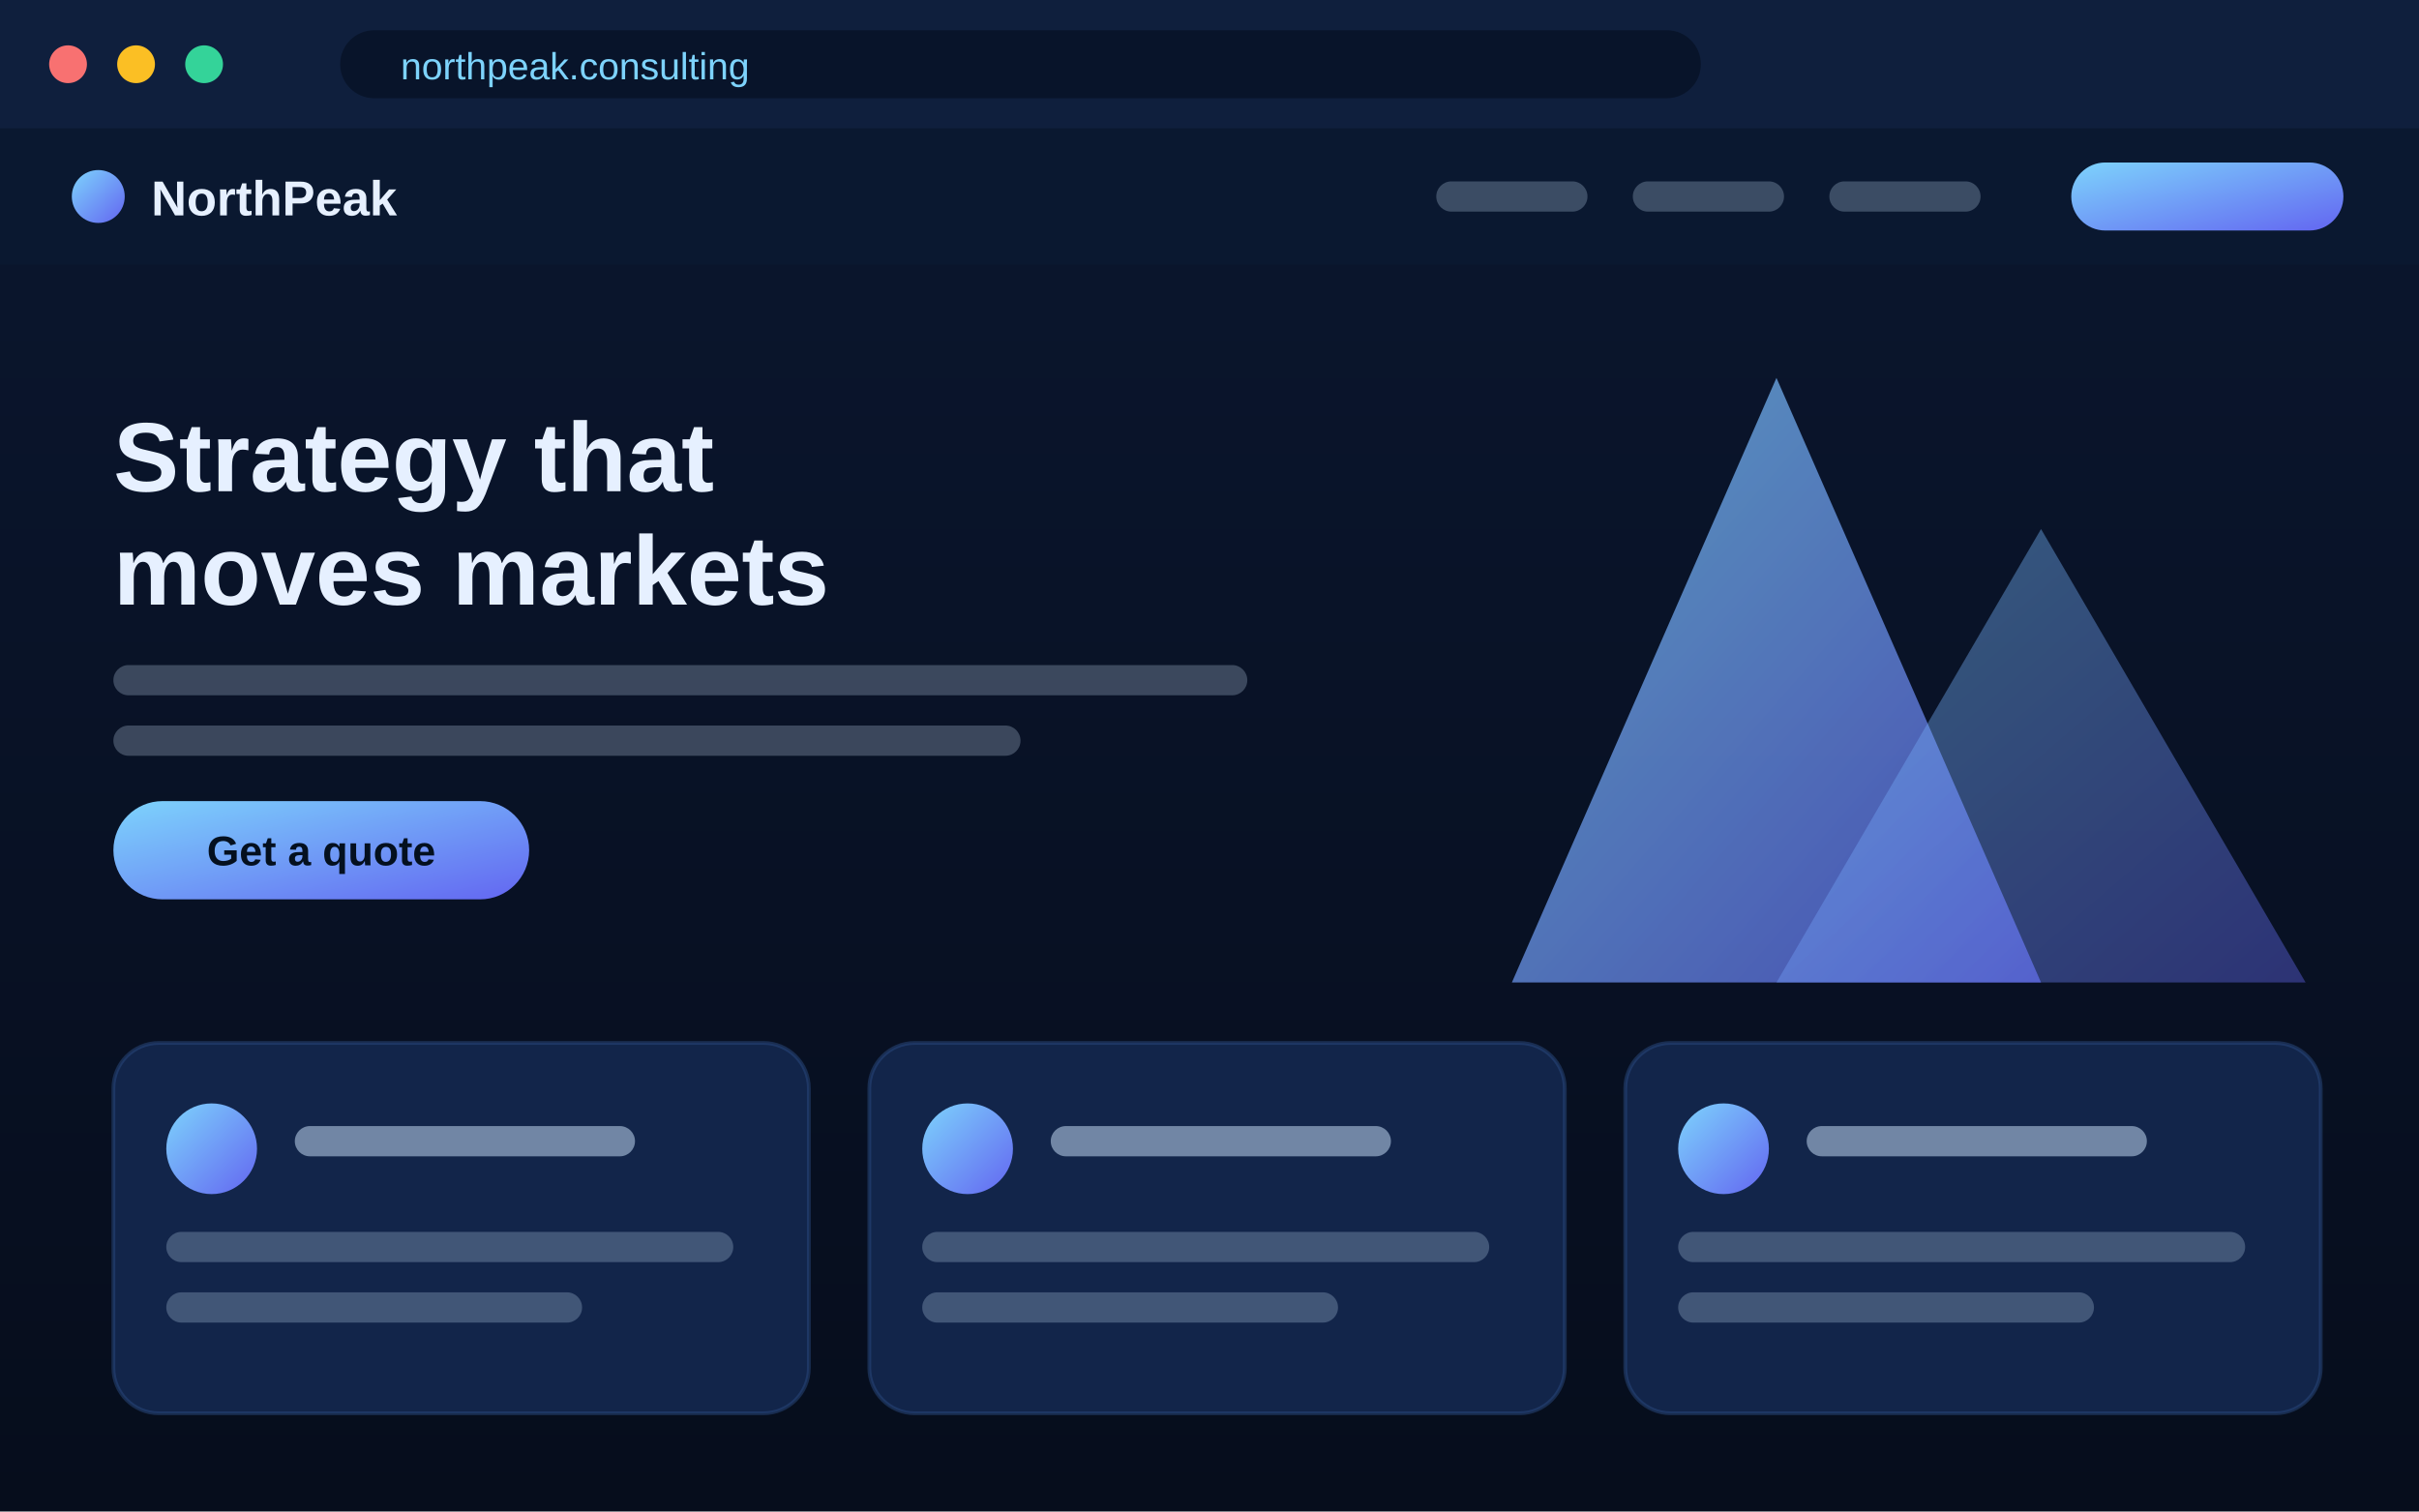
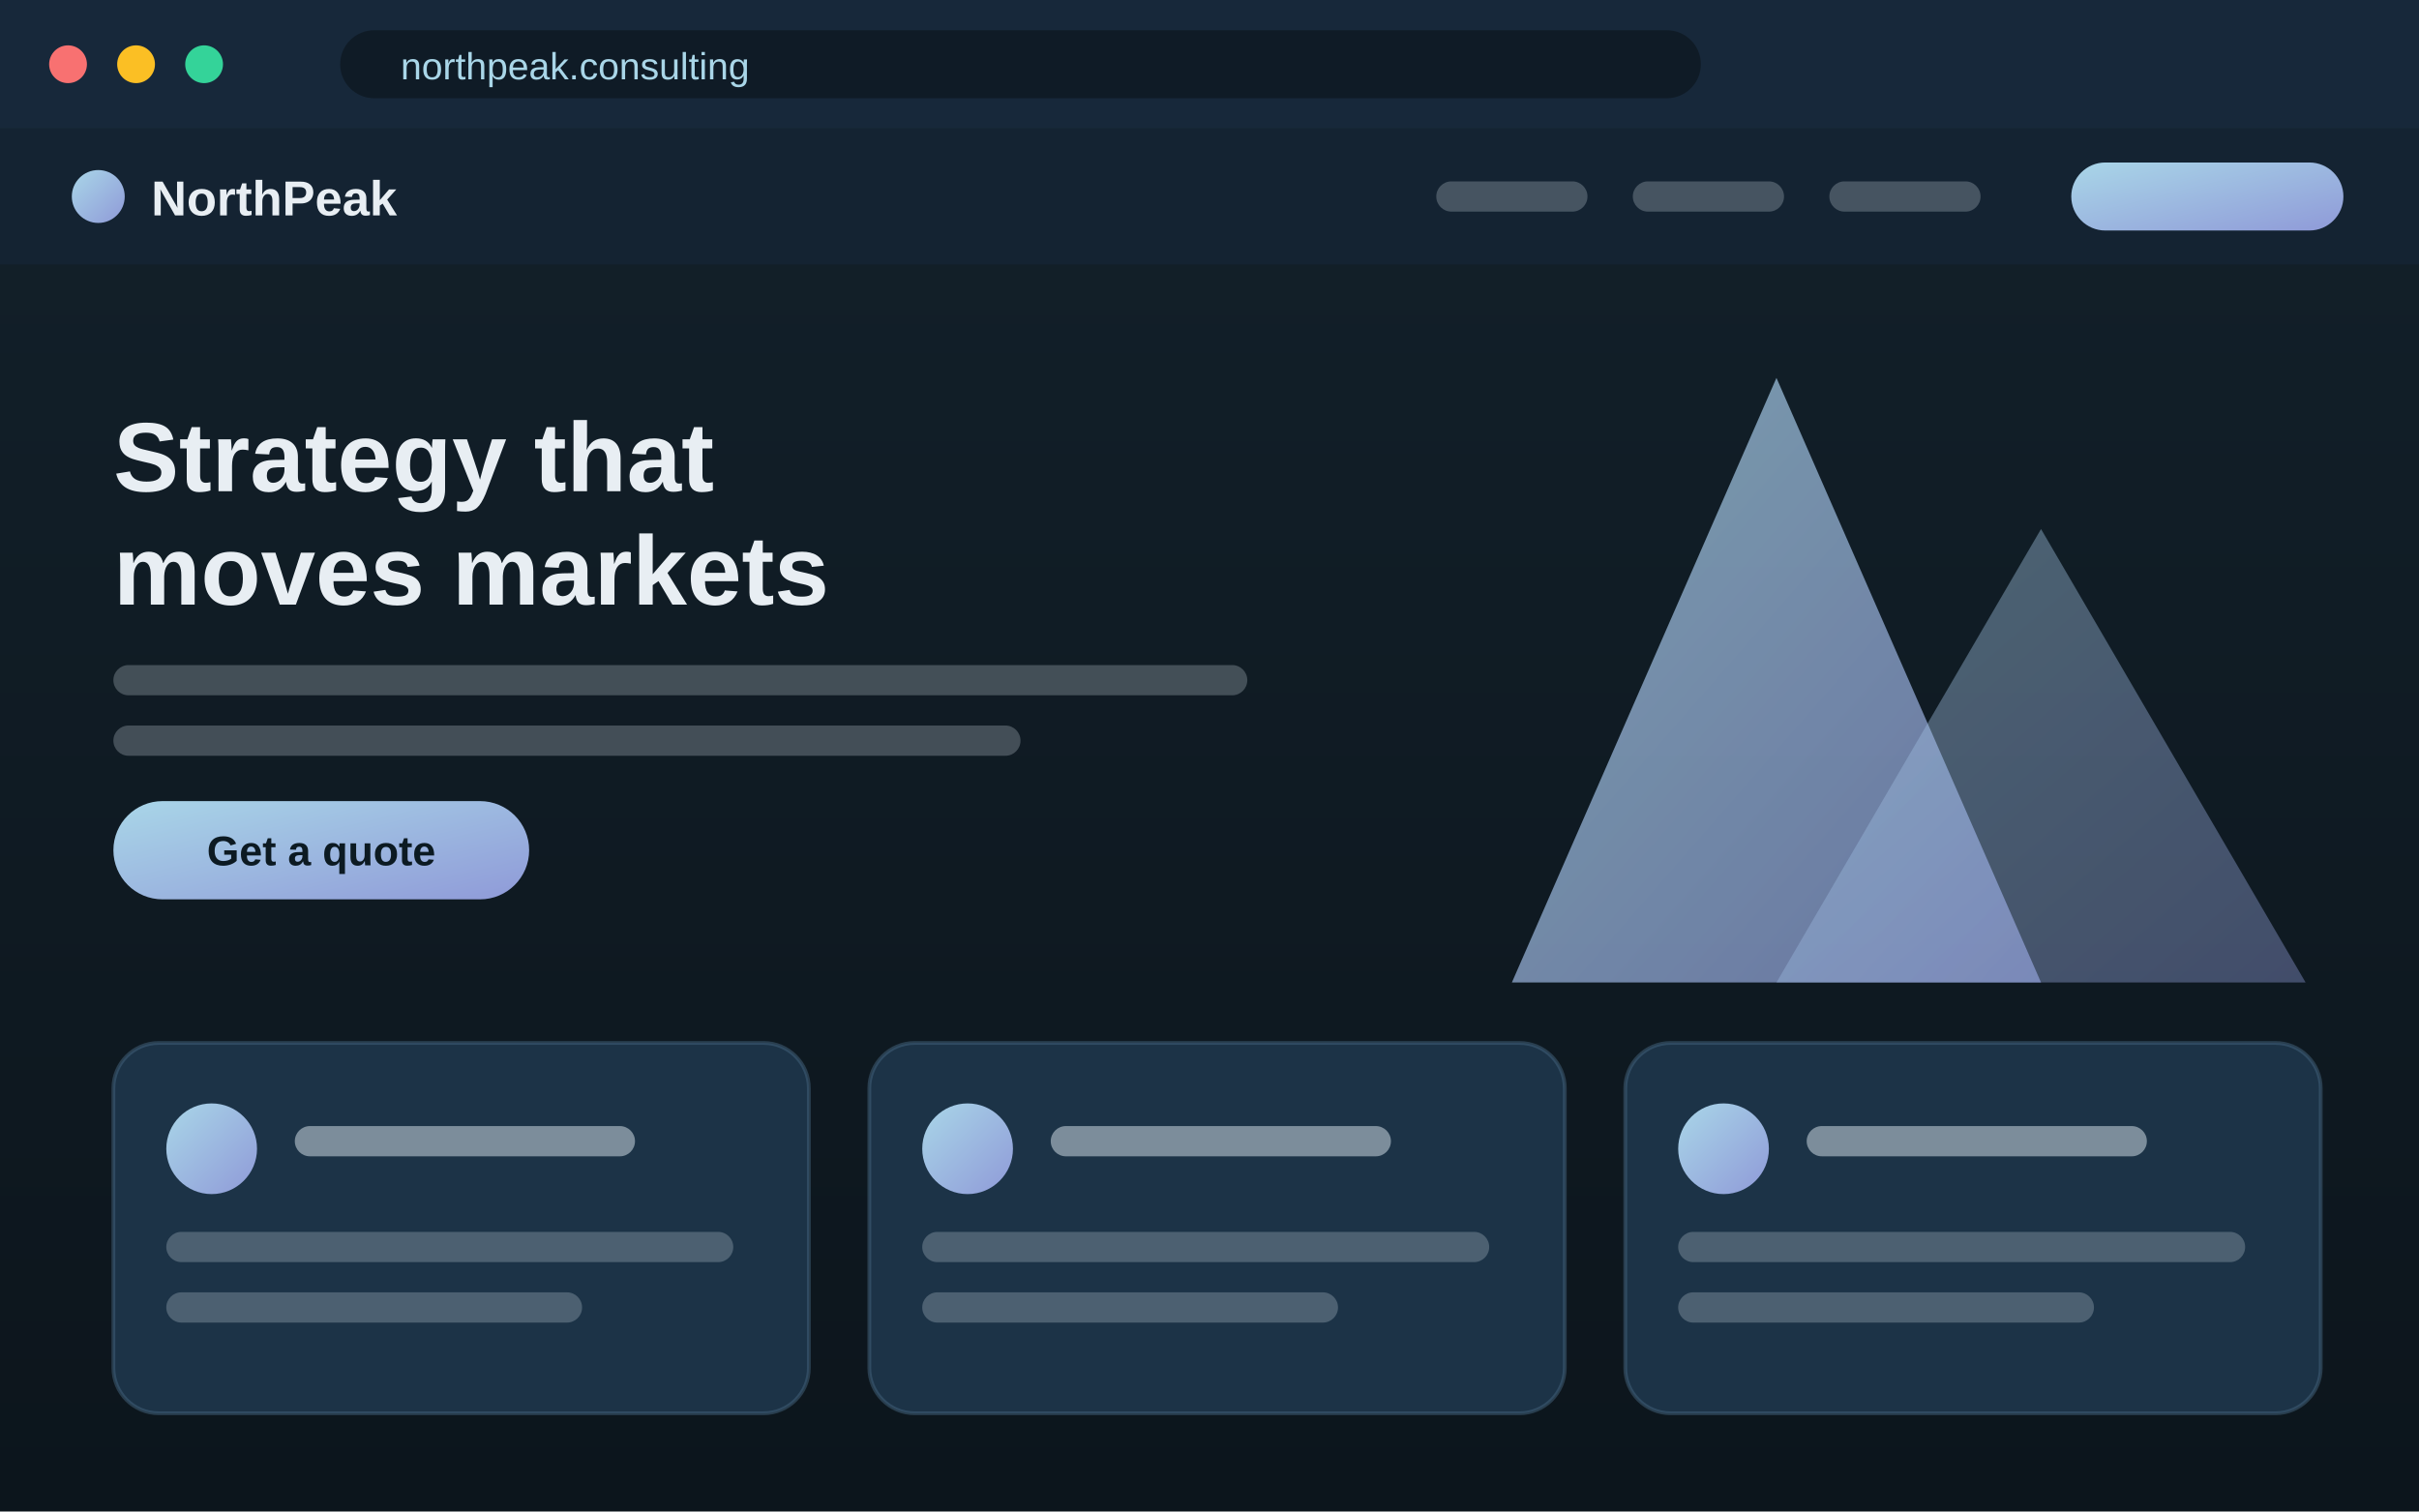
<svg xmlns="http://www.w3.org/2000/svg" viewBox="0 0 640 400" width="640" height="400">
  <defs>
    <linearGradient id="g" x1="0" y1="0" x2="1" y2="1">
-       <stop offset="0" stop-color="#7dd3fc" />
-       <stop offset="1" stop-color="#6366f1" />
+       <stop offset="0" stop-color="#a9d6e8" />
+       <stop offset="1" stop-color="#8f9ad8" />
    </linearGradient>
    <linearGradient id="bg" x1="0" y1="0" x2="0" y2="1">
-       <stop offset="0" stop-color="#0b1730" />
-       <stop offset="1" stop-color="#060d1c" />
+       <stop offset="0" stop-color="#13212b" />
+       <stop offset="1" stop-color="#0c151c" />
    </linearGradient>
  </defs>
  <rect width="640" height="400" fill="url(#bg)" />
-   <rect x="0" y="0" width="640" height="34" fill="#0f1f3d" />
+   <rect x="0" y="0" width="640" height="34" fill="#17283a" />
  <circle cx="18" cy="17" r="5" fill="#f87171" />
  <circle cx="36" cy="17" r="5" fill="#fbbf24" />
  <circle cx="54" cy="17" r="5" fill="#34d399" />
-   <rect x="90" y="8" width="360" height="18" rx="9" fill="#08142a" />
-   <text x="106" y="21" font-family="Segoe UI,Arial" font-size="10" fill="#7dd3fc">northpeak.consulting</text>
-   <rect y="34" width="640" height="36" fill="#0a1830" />
+   <rect x="90" y="8" width="360" height="18" rx="9" fill="#0f1b26" />
+   <text x="106" y="21" font-family="Segoe UI,Arial" font-size="10" fill="#a9d6e8">northpeak.consulting</text>
+   <rect y="34" width="640" height="36" fill="#142332" />
  <circle cx="26" cy="52" r="7" fill="url(#g)" />
-   <text x="40" y="57" font-family="Segoe UI,Arial" font-weight="700" font-size="13" fill="#e6f0ff">NorthPeak</text>
-   <rect x="380" y="48" width="40" height="8" rx="4" fill="#cfe8ff" opacity="0.25" />
-   <rect x="432" y="48" width="40" height="8" rx="4" fill="#cfe8ff" opacity="0.25" />
-   <rect x="484" y="48" width="40" height="8" rx="4" fill="#cfe8ff" opacity="0.25" />
+   <text x="40" y="57" font-family="Segoe UI,Arial" font-weight="700" font-size="13" fill="#e8eef3">NorthPeak</text>
+   <rect x="380" y="48" width="40" height="8" rx="4" fill="#dbe8ef" opacity="0.25" />
+   <rect x="432" y="48" width="40" height="8" rx="4" fill="#dbe8ef" opacity="0.25" />
+   <rect x="484" y="48" width="40" height="8" rx="4" fill="#dbe8ef" opacity="0.25" />
  <rect x="548" y="43" width="72" height="18" rx="9" fill="url(#g)" />
-   <text x="30" y="130" font-family="Segoe UI,Arial" font-weight="700" font-size="26" fill="#e6f0ff">Strategy that</text>
-   <text x="30" y="160" font-family="Segoe UI,Arial" font-weight="700" font-size="26" fill="#e6f0ff">moves markets</text>
-   <rect x="30" y="176" width="300" height="8" rx="4" fill="#cfe8ff" opacity="0.25" />
-   <rect x="30" y="192" width="240" height="8" rx="4" fill="#cfe8ff" opacity="0.25" />
+   <text x="30" y="130" font-family="Segoe UI,Arial" font-weight="700" font-size="26" fill="#e8eef3">Strategy that</text>
+   <text x="30" y="160" font-family="Segoe UI,Arial" font-weight="700" font-size="26" fill="#e8eef3">moves markets</text>
+   <rect x="30" y="176" width="300" height="8" rx="4" fill="#dbe8ef" opacity="0.25" />
+   <rect x="30" y="192" width="240" height="8" rx="4" fill="#dbe8ef" opacity="0.25" />
  <rect x="30" y="212" width="110" height="26" rx="13" fill="url(#g)" />
-   <text x="85" y="229" text-anchor="middle" font-family="Segoe UI,Arial" font-weight="700" font-size="11" fill="#04101f">Get a quote</text>
+   <text x="85" y="229" text-anchor="middle" font-family="Segoe UI,Arial" font-weight="700" font-size="11" fill="#0c1a22">Get a quote</text>
  <polygon points="400,260 470,100 540,260" fill="url(#g)" opacity=".7" />
  <polygon points="470,260 540,140 610,260" fill="url(#g)" opacity=".4" />
-   <rect x="30" y="276" width="184" height="98" rx="12" fill="#12254a" stroke="#2a4a80" stroke-opacity=".5" />
+   <rect x="30" y="276" width="184" height="98" rx="12" fill="#1c3347" stroke="#44647f" stroke-opacity=".5" />
  <circle cx="56" cy="304" r="12" fill="url(#g)" />
-   <rect x="78" y="298" width="90" height="8" rx="4" fill="#cfe8ff" opacity="0.5" />
-   <rect x="44" y="326" width="150" height="8" rx="4" fill="#cfe8ff" opacity="0.25" />
-   <rect x="44" y="342" width="110" height="8" rx="4" fill="#cfe8ff" opacity="0.25" />
-   <rect x="230" y="276" width="184" height="98" rx="12" fill="#12254a" stroke="#2a4a80" stroke-opacity=".5" />
+   <rect x="78" y="298" width="90" height="8" rx="4" fill="#dbe8ef" opacity="0.5" />
+   <rect x="44" y="326" width="150" height="8" rx="4" fill="#dbe8ef" opacity="0.25" />
+   <rect x="44" y="342" width="110" height="8" rx="4" fill="#dbe8ef" opacity="0.25" />
+   <rect x="230" y="276" width="184" height="98" rx="12" fill="#1c3347" stroke="#44647f" stroke-opacity=".5" />
  <circle cx="256" cy="304" r="12" fill="url(#g)" />
-   <rect x="278" y="298" width="90" height="8" rx="4" fill="#cfe8ff" opacity="0.5" />
-   <rect x="244" y="326" width="150" height="8" rx="4" fill="#cfe8ff" opacity="0.25" />
-   <rect x="244" y="342" width="110" height="8" rx="4" fill="#cfe8ff" opacity="0.25" />
-   <rect x="430" y="276" width="184" height="98" rx="12" fill="#12254a" stroke="#2a4a80" stroke-opacity=".5" />
+   <rect x="278" y="298" width="90" height="8" rx="4" fill="#dbe8ef" opacity="0.5" />
+   <rect x="244" y="326" width="150" height="8" rx="4" fill="#dbe8ef" opacity="0.25" />
+   <rect x="244" y="342" width="110" height="8" rx="4" fill="#dbe8ef" opacity="0.25" />
+   <rect x="430" y="276" width="184" height="98" rx="12" fill="#1c3347" stroke="#44647f" stroke-opacity=".5" />
  <circle cx="456" cy="304" r="12" fill="url(#g)" />
-   <rect x="478" y="298" width="90" height="8" rx="4" fill="#cfe8ff" opacity="0.5" />
-   <rect x="444" y="326" width="150" height="8" rx="4" fill="#cfe8ff" opacity="0.25" />
-   <rect x="444" y="342" width="110" height="8" rx="4" fill="#cfe8ff" opacity="0.25" />
+   <rect x="478" y="298" width="90" height="8" rx="4" fill="#dbe8ef" opacity="0.5" />
+   <rect x="444" y="326" width="150" height="8" rx="4" fill="#dbe8ef" opacity="0.25" />
+   <rect x="444" y="342" width="110" height="8" rx="4" fill="#dbe8ef" opacity="0.25" />
</svg>
